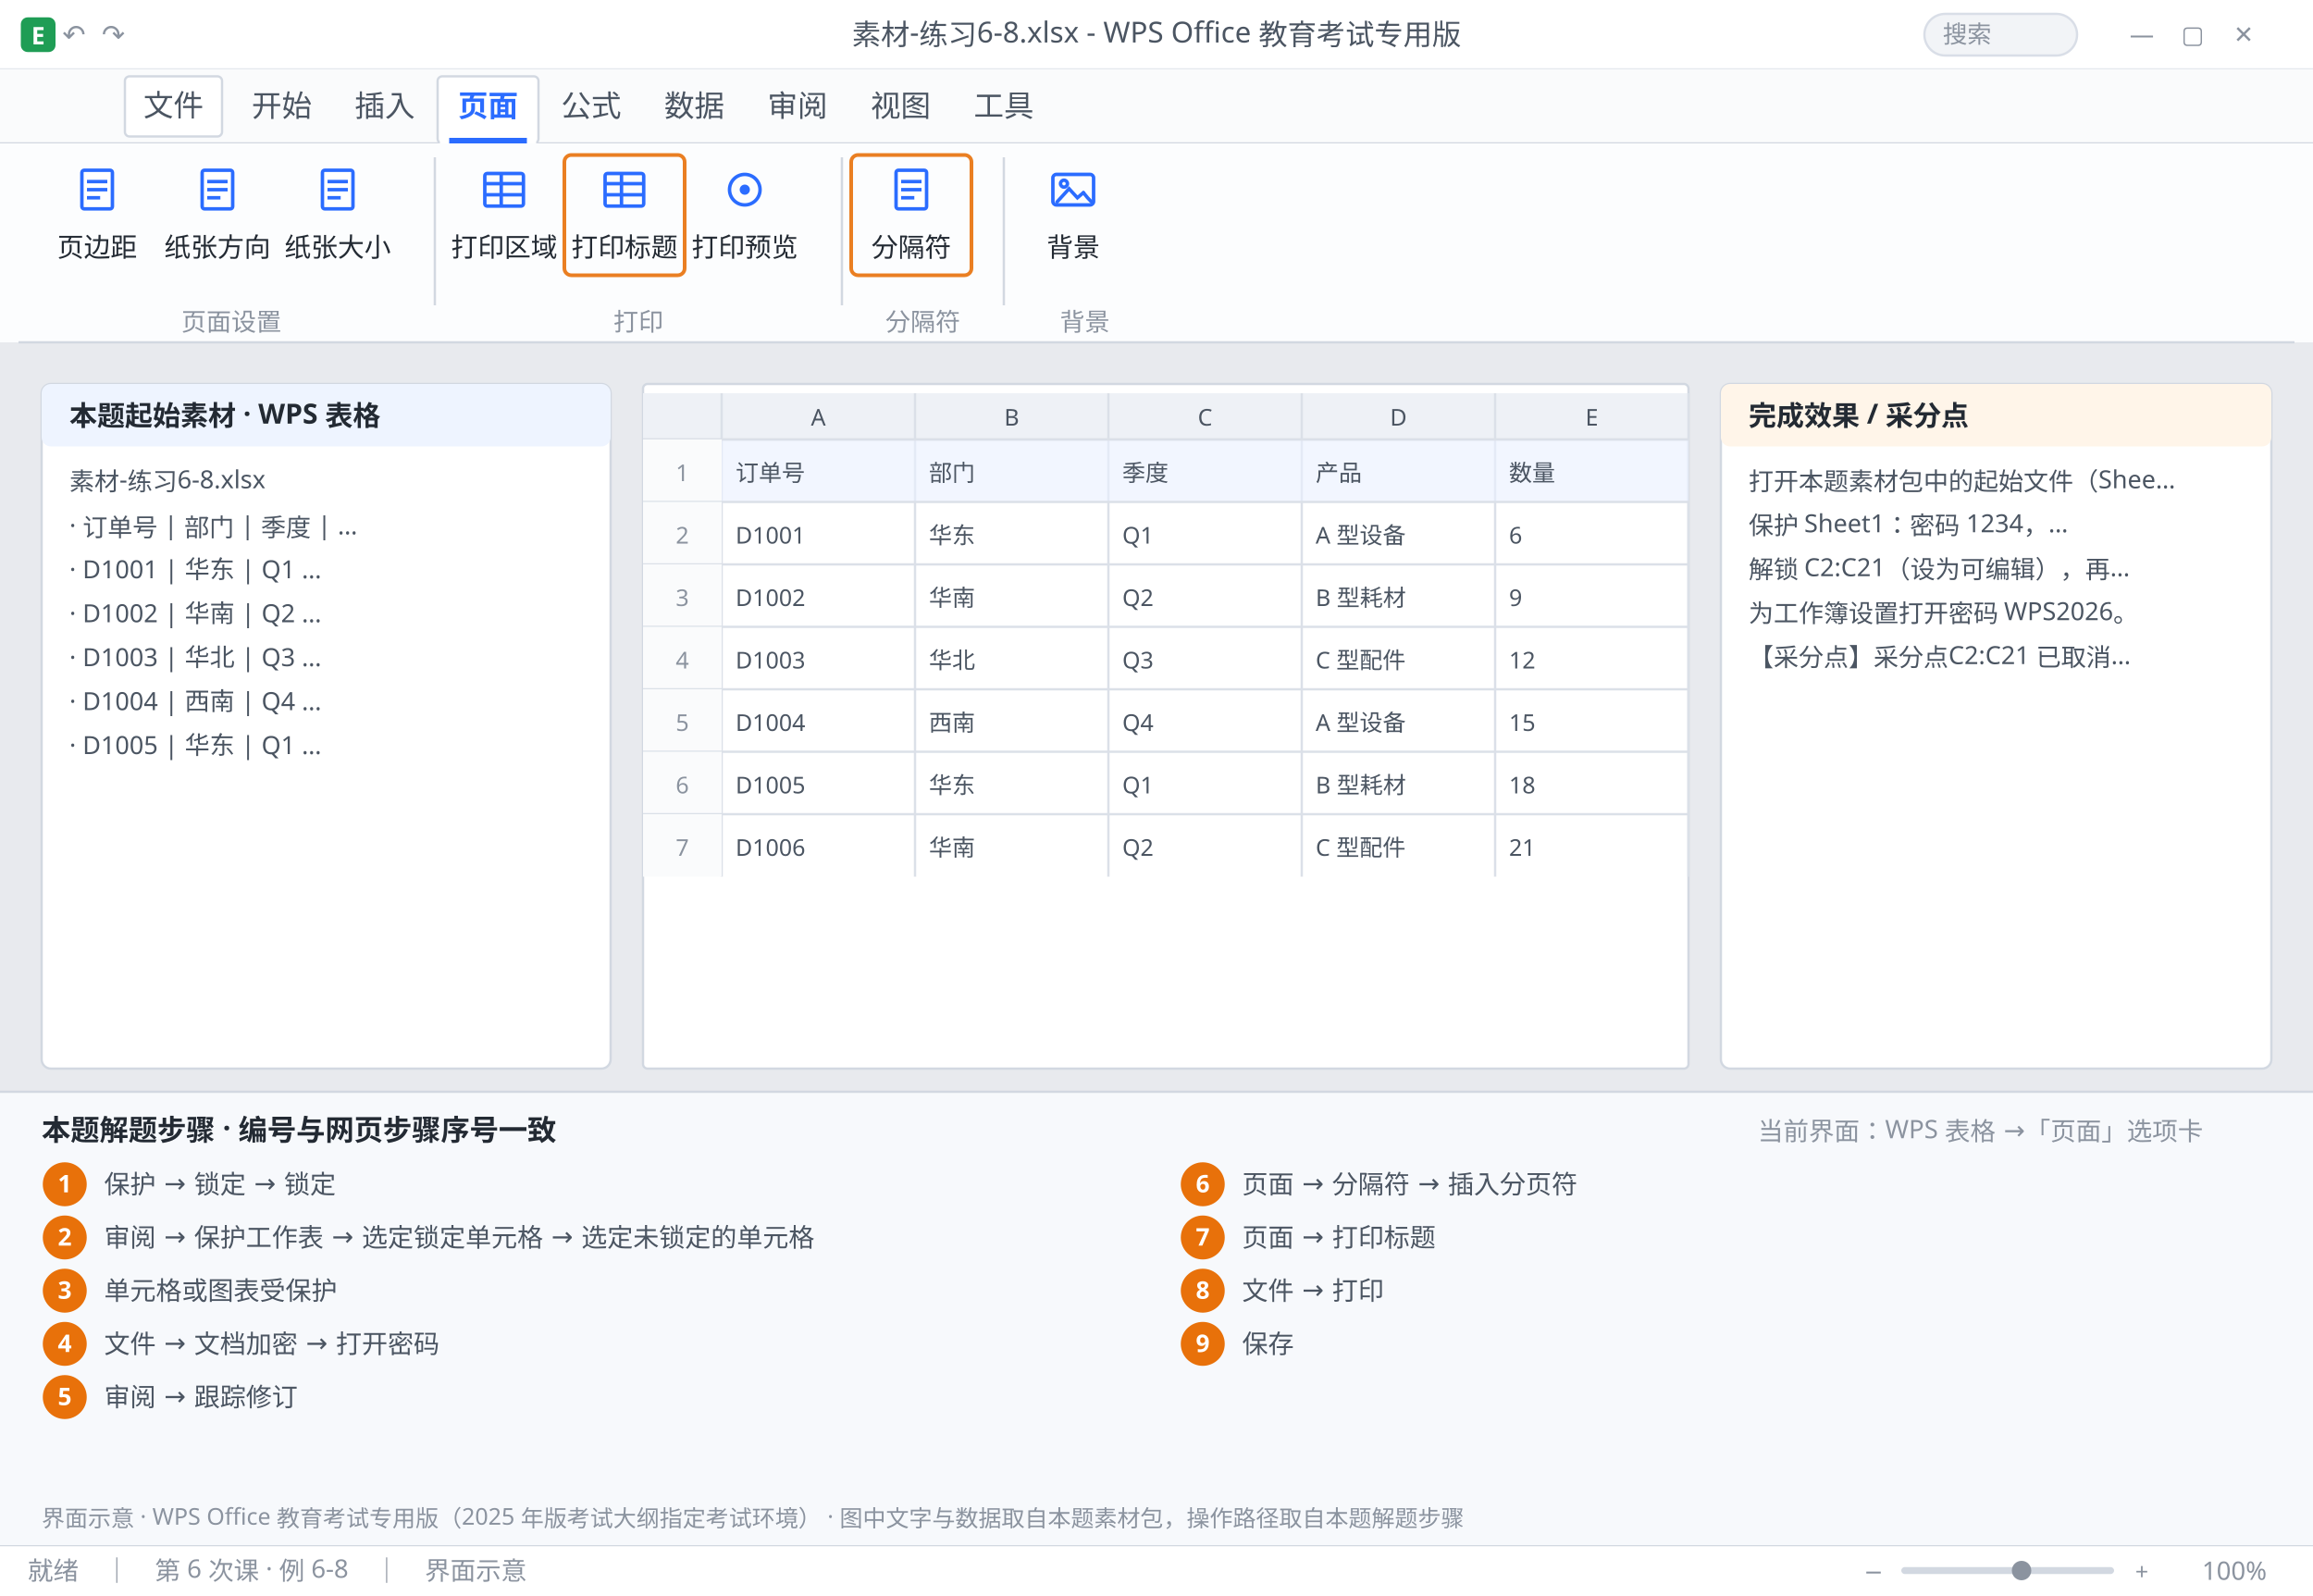
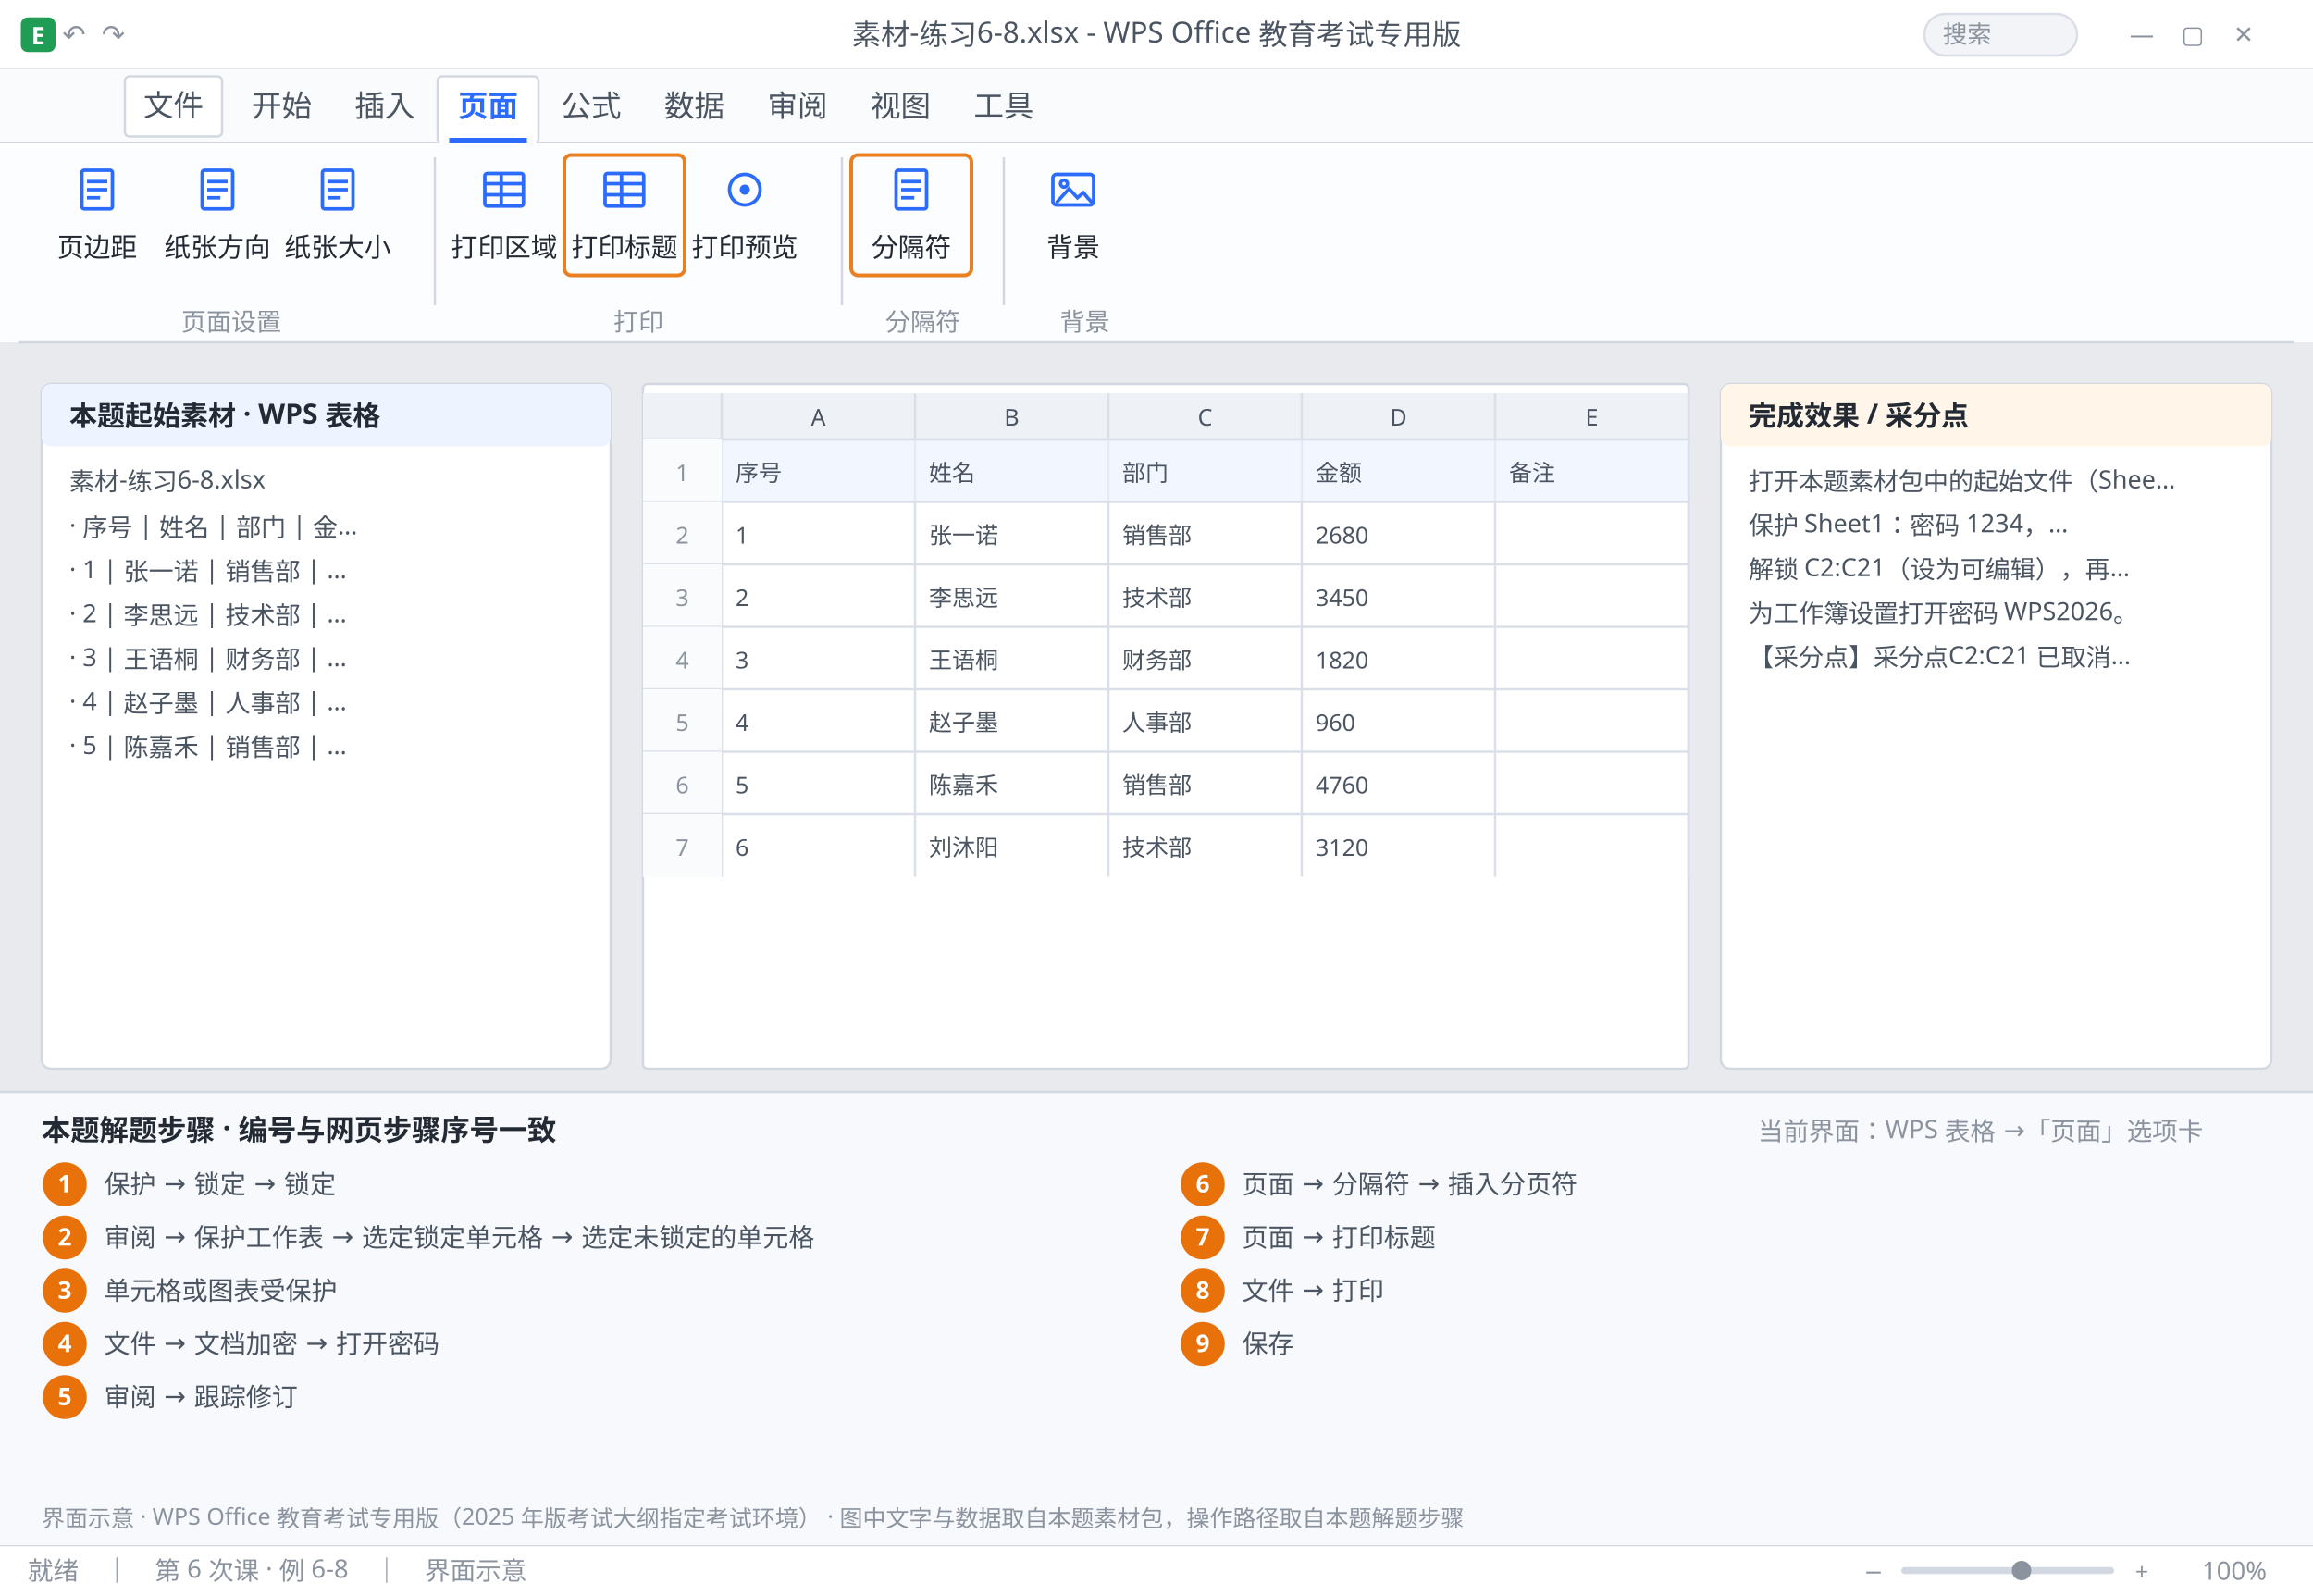
<svg xmlns="http://www.w3.org/2000/svg" viewBox="0 0 1000 690" width="100%" font-family="Microsoft YaHei, Segoe UI, sans-serif">
  <rect x="0.0" y="0.0" width="1000.0" height="690.0" rx="0.0" fill="#ffffff" stroke="none" stroke-width="1" />
  <rect x="0.0" y="0.0" width="1000.0" height="690.0" rx="0.0" fill="none" stroke="#d2d8e1" stroke-width="1" />
  <rect x="0.0" y="0.0" width="1000.0" height="30.0" rx="0.0" fill="#ffffff" stroke="none" stroke-width="1" />
  <line x1="0.0" y1="30.0" x2="1000.0" y2="30.0" stroke="#e4e7ed" stroke-width="1" stroke-linecap="butt" />
  <rect x="9.0" y="7.5" width="15.0" height="15.0" rx="3.0" fill="#1f9d55" stroke="none" stroke-width="0" />
  <text x="16.5" y="19.2" font-size="10.5" fill="#ffffff" text-anchor="middle" font-weight="700">E</text>
  <text x="32.0" y="19.2" font-size="12" fill="#8b939f" text-anchor="middle">↶</text>
  <text x="49.0" y="19.2" font-size="12" fill="#8b939f" text-anchor="middle">↷</text>
  <text x="500.0" y="19.4" font-size="12.5" fill="#4b5562" text-anchor="middle">素材-练习6-8.xlsx - WPS Office 教育考试专用版</text>
  <rect x="832.0" y="6.0" width="66.0" height="18.0" rx="9.0" fill="#f2f4f7" stroke="#d9dee7" stroke-width="1" />
  <text x="840.0" y="18.5" font-size="10.5" fill="#8b939f" text-anchor="start">搜索</text>
  <text x="926.0" y="18.6" font-size="10.5" fill="#8b939f" text-anchor="middle">—</text>
  <text x="948.0" y="18.6" font-size="10.5" fill="#8b939f" text-anchor="middle">▢</text>
  <text x="970.0" y="18.6" font-size="10.5" fill="#8b939f" text-anchor="middle">✕</text>
  <rect x="0.0" y="30.0" width="1000.0" height="32.0" rx="0.0" fill="#fafbfc" stroke="none" stroke-width="1" />
  <line x1="0.0" y1="62.0" x2="1000.0" y2="62.0" stroke="#d2d8e1" stroke-width="1" stroke-linecap="butt" />
  <rect x="54.0" y="33.0" width="42.0" height="26.0" rx="2.0" fill="#ffffff" stroke="#d2d8e1" stroke-width="1" />
  <text x="75.0" y="50.2" font-size="13" fill="#4b5562" text-anchor="middle">文件</text>
  <text x="121.8" y="50.4" font-size="13" fill="#4b5562" text-anchor="middle">开始</text>
  <text x="166.4" y="50.4" font-size="13" fill="#4b5562" text-anchor="middle">插入</text>
  <rect x="189.2" y="33.0" width="43.6" height="29.0" rx="2.0" fill="#ffffff" stroke="#d2d8e1" stroke-width="1" />
  <line x1="190.2" y1="62.0" x2="231.8" y2="62.0" stroke="#ffffff" stroke-width="2" stroke-linecap="butt" />
  <rect x="194.2" y="59.6" width="33.6" height="2.4" rx="0.0" fill="#2b6cff" stroke="none" stroke-width="1" />
  <text x="211.0" y="50.4" font-size="13" fill="#2b6cff" text-anchor="middle" font-weight="700">页面</text>
  <text x="255.6" y="50.4" font-size="13" fill="#4b5562" text-anchor="middle">公式</text>
  <text x="300.2" y="50.4" font-size="13" fill="#4b5562" text-anchor="middle">数据</text>
  <text x="344.8" y="50.4" font-size="13" fill="#4b5562" text-anchor="middle">审阅</text>
  <text x="389.4" y="50.4" font-size="13" fill="#4b5562" text-anchor="middle">视图</text>
  <text x="434.0" y="50.4" font-size="13" fill="#4b5562" text-anchor="middle">工具</text>
  <rect x="0.0" y="62.0" width="1000.0" height="86.0" rx="0.0" fill="#fcfdfe" stroke="none" stroke-width="1" />
  <rect x="0.0" y="148.0" width="1000.0" height="520.0" rx="0.0" fill="#e8eaee" stroke="none" stroke-width="1" />
  <rect x="0.0" y="668.0" width="1000.0" height="22.0" rx="0.0" fill="#ffffff" stroke="none" stroke-width="1" />
  <line x1="0.0" y1="668.0" x2="1000.0" y2="668.0" stroke="#d2d8e1" stroke-width="1" stroke-linecap="butt" />
  <text x="12.0" y="683.0" font-size="11" fill="#8b939f" text-anchor="start">就绪　｜　第 6 次课 · 例 6-8　｜　界面示意</text>
  <text x="810.0" y="683.0" font-size="10" fill="#8b939f" text-anchor="middle">−</text>
  <rect x="822.0" y="677.5" width="92.0" height="3.0" rx="1.5" fill="#d2d8e1" stroke="none" stroke-width="0" />
  <circle cx="874.0" cy="679.0" r="4.2" fill="#8b939f" stroke="none" stroke-width="1" />
  <text x="926.0" y="683.0" font-size="10" fill="#8b939f" text-anchor="middle">+</text>
  <text x="952.0" y="683.0" font-size="11" fill="#8b939f" text-anchor="start">100%</text>
  <rect x="8.0" y="62.0" width="984.0" height="86.0" rx="0.0" fill="#fcfdfe" stroke="none" stroke-width="1" />
  <line x1="8.0" y1="148.0" x2="992.0" y2="148.0" stroke="#d2d8e1" stroke-width="1" stroke-linecap="butt" />
  <rect x="35.4" y="73.6" width="13.2" height="16.7" rx="1.0" fill="#fff" stroke="#2b6cff" stroke-width="1.5" />
  <line x1="37.6" y1="78.5" x2="46.4" y2="78.5" stroke="#2b6cff" stroke-width="1.5" stroke-linecap="butt" />
  <line x1="37.6" y1="82.0" x2="46.4" y2="82.0" stroke="#2b6cff" stroke-width="1.5" stroke-linecap="butt" />
  <line x1="37.6" y1="85.5" x2="43.3" y2="85.5" stroke="#2b6cff" stroke-width="1.5" stroke-linecap="butt" />
  <text x="42.0" y="111.0" font-size="11.5" fill="#232a33" text-anchor="middle">页边距</text>
  <rect x="87.4" y="73.6" width="13.2" height="16.7" rx="1.0" fill="#fff" stroke="#2b6cff" stroke-width="1.5" />
  <line x1="89.6" y1="78.5" x2="98.4" y2="78.5" stroke="#2b6cff" stroke-width="1.5" stroke-linecap="butt" />
  <line x1="89.6" y1="82.0" x2="98.4" y2="82.0" stroke="#2b6cff" stroke-width="1.5" stroke-linecap="butt" />
  <line x1="89.6" y1="85.5" x2="95.3" y2="85.5" stroke="#2b6cff" stroke-width="1.5" stroke-linecap="butt" />
  <text x="94.0" y="111.0" font-size="11.5" fill="#232a33" text-anchor="middle">纸张方向</text>
  <rect x="139.4" y="73.6" width="13.2" height="16.7" rx="1.0" fill="#fff" stroke="#2b6cff" stroke-width="1.5" />
  <line x1="141.6" y1="78.5" x2="150.4" y2="78.5" stroke="#2b6cff" stroke-width="1.5" stroke-linecap="butt" />
  <line x1="141.6" y1="82.0" x2="150.4" y2="82.0" stroke="#2b6cff" stroke-width="1.5" stroke-linecap="butt" />
  <line x1="141.6" y1="85.5" x2="147.3" y2="85.5" stroke="#2b6cff" stroke-width="1.5" stroke-linecap="butt" />
  <text x="146.0" y="111.0" font-size="11.5" fill="#232a33" text-anchor="middle">纸张大小</text>
  <text x="100.0" y="143.0" font-size="10.8" fill="#8b939f" text-anchor="middle">页面设置</text>
  <line x1="188.0" y1="68.0" x2="188.0" y2="132.0" stroke="#d2d8e1" stroke-width="1" stroke-linecap="butt" />
  <rect x="209.6" y="75.0" width="16.7" height="14.1" rx="1.0" fill="none" stroke="#2b6cff" stroke-width="1.5" />
  <line x1="209.6" y1="79.4" x2="226.4" y2="79.4" stroke="#2b6cff" stroke-width="1.5" stroke-linecap="butt" />
  <line x1="209.6" y1="84.2" x2="226.4" y2="84.2" stroke="#2b6cff" stroke-width="1.5" stroke-linecap="butt" />
  <line x1="216.7" y1="75.0" x2="216.7" y2="89.0" stroke="#2b6cff" stroke-width="1.5" stroke-linecap="butt" />
  <text x="218.0" y="111.0" font-size="11.5" fill="#232a33" text-anchor="middle">打印区域</text>
  <rect x="261.6" y="75.0" width="16.7" height="14.1" rx="1.0" fill="none" stroke="#2b6cff" stroke-width="1.5" />
  <line x1="261.6" y1="79.4" x2="278.4" y2="79.4" stroke="#2b6cff" stroke-width="1.5" stroke-linecap="butt" />
  <line x1="261.6" y1="84.2" x2="278.4" y2="84.2" stroke="#2b6cff" stroke-width="1.5" stroke-linecap="butt" />
  <line x1="268.7" y1="75.0" x2="268.7" y2="89.0" stroke="#2b6cff" stroke-width="1.5" stroke-linecap="butt" />
  <text x="270.0" y="111.0" font-size="11.5" fill="#232a33" text-anchor="middle">打印标题</text>
  <circle cx="322.0" cy="82.0" r="6.6" fill="none" stroke="#2b6cff" stroke-width="1.5" />
  <circle cx="322.0" cy="82.0" r="2.2" fill="#2b6cff" stroke="none" stroke-width="0" />
  <text x="322.0" y="111.0" font-size="11.5" fill="#232a33" text-anchor="middle">打印预览</text>
  <text x="276.0" y="143.0" font-size="10.8" fill="#8b939f" text-anchor="middle">打印</text>
  <line x1="364.0" y1="68.0" x2="364.0" y2="132.0" stroke="#d2d8e1" stroke-width="1" stroke-linecap="butt" />
  <rect x="387.4" y="73.6" width="13.2" height="16.7" rx="1.0" fill="#fff" stroke="#2b6cff" stroke-width="1.5" />
  <line x1="389.6" y1="78.5" x2="398.4" y2="78.5" stroke="#2b6cff" stroke-width="1.5" stroke-linecap="butt" />
  <line x1="389.6" y1="82.0" x2="398.4" y2="82.0" stroke="#2b6cff" stroke-width="1.5" stroke-linecap="butt" />
  <line x1="389.6" y1="85.5" x2="395.3" y2="85.5" stroke="#2b6cff" stroke-width="1.5" stroke-linecap="butt" />
  <text x="394.0" y="111.0" font-size="11.5" fill="#232a33" text-anchor="middle">分隔符</text>
  <text x="399.0" y="143.0" font-size="10.8" fill="#8b939f" text-anchor="middle">分隔符</text>
  <line x1="434.0" y1="68.0" x2="434.0" y2="132.0" stroke="#d2d8e1" stroke-width="1" stroke-linecap="butt" />
  <rect x="455.2" y="75.4" width="17.6" height="13.2" rx="1.5" fill="none" stroke="#2b6cff" stroke-width="1.5" />
  <circle cx="460.0" cy="79.4" r="1.5" fill="none" stroke="#2b6cff" stroke-width="1.5" />
  <path d="M457.0 87.3 L462.2 81.6 L465.8 85.5 L468.4 83.3" fill="none" stroke="#2b6cff" stroke-width="1.5" stroke-linecap="round" />
  <path d="M468.4 83.3 L470.2 85.5 L471.9 87.3" fill="none" stroke="#2b6cff" stroke-width="1.5" stroke-linecap="round" />
  <text x="464.0" y="111.0" font-size="11.5" fill="#232a33" text-anchor="middle">背景</text>
  <text x="469.0" y="143.0" font-size="10.8" fill="#8b939f" text-anchor="middle">背景</text>
  <rect x="244.0" y="67.0" width="52.0" height="52.0" rx="3.0" fill="none" stroke="#e8710a" stroke-width="1.6" opacity="0.9" />
  <rect x="368.0" y="67.0" width="52.0" height="52.0" rx="3.0" fill="none" stroke="#e8710a" stroke-width="1.6" opacity="0.9" />
  <rect x="0.0" y="156.0" width="1000.0" height="316.0" rx="0.0" fill="#e8eaee" stroke="none" stroke-width="1" />
  <rect x="18.0" y="166.0" width="246.0" height="296.0" rx="4.0" fill="#ffffff" stroke="#d2d8e1" stroke-width="1" />
  <rect x="18.0" y="166.0" width="246.0" height="27.0" rx="4.0" fill="#eef4ff" stroke="none" stroke-width="0" />
  <text x="30.0" y="184.0" font-size="12" fill="#232a33" text-anchor="start" font-weight="700">本题起始素材 · WPS 表格</text>
  <text x="30.0" y="212.0" font-size="10.8" fill="#4b5562" text-anchor="start">素材-练习6-8.xlsx</text>
-   <text x="30.0" y="231.0" font-size="10.8" fill="#4b5562" text-anchor="start">· 订单号 | 部门 | 季度 | …</text>
-   <text x="30.0" y="250.0" font-size="10.8" fill="#4b5562" text-anchor="start">· D1001 | 华东 | Q1 …</text>
-   <text x="30.0" y="269.0" font-size="10.8" fill="#4b5562" text-anchor="start">· D1002 | 华南 | Q2 …</text>
-   <text x="30.0" y="288.0" font-size="10.8" fill="#4b5562" text-anchor="start">· D1003 | 华北 | Q3 …</text>
-   <text x="30.0" y="307.0" font-size="10.8" fill="#4b5562" text-anchor="start">· D1004 | 西南 | Q4 …</text>
-   <text x="30.0" y="326.0" font-size="10.8" fill="#4b5562" text-anchor="start">· D1005 | 华东 | Q1 …</text>
+   <text x="30.0" y="231.0" font-size="10.8" fill="#4b5562" text-anchor="start">· 序号 | 姓名 | 部门 | 金…</text>
+   <text x="30.0" y="250.0" font-size="10.8" fill="#4b5562" text-anchor="start">· 1 | 张一诺 | 销售部 | …</text>
+   <text x="30.0" y="269.0" font-size="10.8" fill="#4b5562" text-anchor="start">· 2 | 李思远 | 技术部 | …</text>
+   <text x="30.0" y="288.0" font-size="10.8" fill="#4b5562" text-anchor="start">· 3 | 王语桐 | 财务部 | …</text>
+   <text x="30.0" y="307.0" font-size="10.8" fill="#4b5562" text-anchor="start">· 4 | 赵子墨 | 人事部 | …</text>
+   <text x="30.0" y="326.0" font-size="10.8" fill="#4b5562" text-anchor="start">· 5 | 陈嘉禾 | 销售部 | …</text>
  <rect x="278.0" y="166.0" width="452.0" height="296.0" rx="2.0" fill="#ffffff" stroke="#d2d8e1" stroke-width="1" />
  <rect x="278.0" y="170.0" width="452.0" height="20.0" rx="0.0" fill="#eef1f6" stroke="none" stroke-width="1" />
  <line x1="278.0" y1="190.0" x2="730.0" y2="190.0" stroke="#dbe0e8" stroke-width="1" stroke-linecap="butt" />
  <line x1="312.0" y1="170.0" x2="312.0" y2="379.0" stroke="#dbe0e8" stroke-width="1" stroke-linecap="butt" />
  <text x="353.8" y="184.0" font-size="10" fill="#4b5562" text-anchor="middle">A</text>
  <line x1="395.6" y1="170.0" x2="395.6" y2="379.0" stroke="#dbe0e8" stroke-width="1" stroke-linecap="butt" />
  <text x="437.4" y="184.0" font-size="10" fill="#4b5562" text-anchor="middle">B</text>
  <line x1="479.2" y1="170.0" x2="479.2" y2="379.0" stroke="#dbe0e8" stroke-width="1" stroke-linecap="butt" />
  <text x="521.0" y="184.0" font-size="10" fill="#4b5562" text-anchor="middle">C</text>
  <line x1="562.8" y1="170.0" x2="562.8" y2="379.0" stroke="#dbe0e8" stroke-width="1" stroke-linecap="butt" />
  <text x="604.6" y="184.0" font-size="10" fill="#4b5562" text-anchor="middle">D</text>
  <line x1="646.4" y1="170.0" x2="646.4" y2="379.0" stroke="#dbe0e8" stroke-width="1" stroke-linecap="butt" />
  <text x="688.2" y="184.0" font-size="10" fill="#4b5562" text-anchor="middle">E</text>
  <line x1="730.0" y1="170.0" x2="730.0" y2="379.0" stroke="#dbe0e8" stroke-width="1" stroke-linecap="butt" />
  <rect x="278.0" y="190.0" width="452.0" height="27.0" rx="0.0" fill="#e9f0ff" stroke="none" stroke-width="0" opacity="0.6" />
  <line x1="278.0" y1="190.0" x2="730.0" y2="190.0" stroke="#dbe0e8" stroke-width="1" stroke-linecap="butt" />
  <rect x="278.0" y="190.0" width="34.0" height="27.0" rx="0.0" fill="#fafbfc" stroke="none" stroke-width="1" />
  <text x="295.0" y="208.0" font-size="10" fill="#8b939f" text-anchor="middle">1</text>
-   <text x="318.0" y="208.0" font-size="10" fill="#4b5562" text-anchor="start">订单号</text>
-   <text x="401.6" y="208.0" font-size="10" fill="#4b5562" text-anchor="start">部门</text>
-   <text x="485.2" y="208.0" font-size="10" fill="#4b5562" text-anchor="start">季度</text>
-   <text x="568.8" y="208.0" font-size="10" fill="#4b5562" text-anchor="start">产品</text>
-   <text x="652.4" y="208.0" font-size="10" fill="#4b5562" text-anchor="start">数量</text>
+   <text x="318.0" y="208.0" font-size="10" fill="#4b5562" text-anchor="start">序号</text>
+   <text x="401.6" y="208.0" font-size="10" fill="#4b5562" text-anchor="start">姓名</text>
+   <text x="485.2" y="208.0" font-size="10" fill="#4b5562" text-anchor="start">部门</text>
+   <text x="568.8" y="208.0" font-size="10" fill="#4b5562" text-anchor="start">金额</text>
+   <text x="652.4" y="208.0" font-size="10" fill="#4b5562" text-anchor="start">备注</text>
  <line x1="278.0" y1="217.0" x2="730.0" y2="217.0" stroke="#dbe0e8" stroke-width="1" stroke-linecap="butt" />
  <rect x="278.0" y="217.0" width="34.0" height="27.0" rx="0.0" fill="#fafbfc" stroke="none" stroke-width="1" />
  <text x="295.0" y="235.0" font-size="10" fill="#8b939f" text-anchor="middle">2</text>
-   <text x="318.0" y="235.0" font-size="10" fill="#4b5562" text-anchor="start">D1001</text>
-   <text x="401.6" y="235.0" font-size="10" fill="#4b5562" text-anchor="start">华东</text>
-   <text x="485.2" y="235.0" font-size="10" fill="#4b5562" text-anchor="start">Q1</text>
-   <text x="568.8" y="235.0" font-size="10" fill="#4b5562" text-anchor="start">A 型设备</text>
-   <text x="652.4" y="235.0" font-size="10" fill="#4b5562" text-anchor="start">6</text>
+   <text x="318.0" y="235.0" font-size="10" fill="#4b5562" text-anchor="start">1</text>
+   <text x="401.6" y="235.0" font-size="10" fill="#4b5562" text-anchor="start">张一诺</text>
+   <text x="485.2" y="235.0" font-size="10" fill="#4b5562" text-anchor="start">销售部</text>
+   <text x="568.8" y="235.0" font-size="10" fill="#4b5562" text-anchor="start">2680</text>
+   <text x="652.4" y="235.0" font-size="10" fill="#4b5562" text-anchor="start" />
  <line x1="278.0" y1="244.0" x2="730.0" y2="244.0" stroke="#dbe0e8" stroke-width="1" stroke-linecap="butt" />
  <rect x="278.0" y="244.0" width="34.0" height="27.0" rx="0.0" fill="#fafbfc" stroke="none" stroke-width="1" />
  <text x="295.0" y="262.0" font-size="10" fill="#8b939f" text-anchor="middle">3</text>
-   <text x="318.0" y="262.0" font-size="10" fill="#4b5562" text-anchor="start">D1002</text>
-   <text x="401.6" y="262.0" font-size="10" fill="#4b5562" text-anchor="start">华南</text>
-   <text x="485.2" y="262.0" font-size="10" fill="#4b5562" text-anchor="start">Q2</text>
-   <text x="568.8" y="262.0" font-size="10" fill="#4b5562" text-anchor="start">B 型耗材</text>
-   <text x="652.4" y="262.0" font-size="10" fill="#4b5562" text-anchor="start">9</text>
+   <text x="318.0" y="262.0" font-size="10" fill="#4b5562" text-anchor="start">2</text>
+   <text x="401.6" y="262.0" font-size="10" fill="#4b5562" text-anchor="start">李思远</text>
+   <text x="485.2" y="262.0" font-size="10" fill="#4b5562" text-anchor="start">技术部</text>
+   <text x="568.8" y="262.0" font-size="10" fill="#4b5562" text-anchor="start">3450</text>
+   <text x="652.4" y="262.0" font-size="10" fill="#4b5562" text-anchor="start" />
  <line x1="278.0" y1="271.0" x2="730.0" y2="271.0" stroke="#dbe0e8" stroke-width="1" stroke-linecap="butt" />
  <rect x="278.0" y="271.0" width="34.0" height="27.0" rx="0.0" fill="#fafbfc" stroke="none" stroke-width="1" />
  <text x="295.0" y="289.0" font-size="10" fill="#8b939f" text-anchor="middle">4</text>
-   <text x="318.0" y="289.0" font-size="10" fill="#4b5562" text-anchor="start">D1003</text>
-   <text x="401.6" y="289.0" font-size="10" fill="#4b5562" text-anchor="start">华北</text>
-   <text x="485.2" y="289.0" font-size="10" fill="#4b5562" text-anchor="start">Q3</text>
-   <text x="568.8" y="289.0" font-size="10" fill="#4b5562" text-anchor="start">C 型配件</text>
-   <text x="652.4" y="289.0" font-size="10" fill="#4b5562" text-anchor="start">12</text>
+   <text x="318.0" y="289.0" font-size="10" fill="#4b5562" text-anchor="start">3</text>
+   <text x="401.6" y="289.0" font-size="10" fill="#4b5562" text-anchor="start">王语桐</text>
+   <text x="485.2" y="289.0" font-size="10" fill="#4b5562" text-anchor="start">财务部</text>
+   <text x="568.8" y="289.0" font-size="10" fill="#4b5562" text-anchor="start">1820</text>
+   <text x="652.4" y="289.0" font-size="10" fill="#4b5562" text-anchor="start" />
  <line x1="278.0" y1="298.0" x2="730.0" y2="298.0" stroke="#dbe0e8" stroke-width="1" stroke-linecap="butt" />
  <rect x="278.0" y="298.0" width="34.0" height="27.0" rx="0.0" fill="#fafbfc" stroke="none" stroke-width="1" />
  <text x="295.0" y="316.0" font-size="10" fill="#8b939f" text-anchor="middle">5</text>
-   <text x="318.0" y="316.0" font-size="10" fill="#4b5562" text-anchor="start">D1004</text>
-   <text x="401.6" y="316.0" font-size="10" fill="#4b5562" text-anchor="start">西南</text>
-   <text x="485.2" y="316.0" font-size="10" fill="#4b5562" text-anchor="start">Q4</text>
-   <text x="568.8" y="316.0" font-size="10" fill="#4b5562" text-anchor="start">A 型设备</text>
-   <text x="652.4" y="316.0" font-size="10" fill="#4b5562" text-anchor="start">15</text>
+   <text x="318.0" y="316.0" font-size="10" fill="#4b5562" text-anchor="start">4</text>
+   <text x="401.6" y="316.0" font-size="10" fill="#4b5562" text-anchor="start">赵子墨</text>
+   <text x="485.2" y="316.0" font-size="10" fill="#4b5562" text-anchor="start">人事部</text>
+   <text x="568.8" y="316.0" font-size="10" fill="#4b5562" text-anchor="start">960</text>
+   <text x="652.4" y="316.0" font-size="10" fill="#4b5562" text-anchor="start" />
  <line x1="278.0" y1="325.0" x2="730.0" y2="325.0" stroke="#dbe0e8" stroke-width="1" stroke-linecap="butt" />
  <rect x="278.0" y="325.0" width="34.0" height="27.0" rx="0.0" fill="#fafbfc" stroke="none" stroke-width="1" />
  <text x="295.0" y="343.0" font-size="10" fill="#8b939f" text-anchor="middle">6</text>
-   <text x="318.0" y="343.0" font-size="10" fill="#4b5562" text-anchor="start">D1005</text>
-   <text x="401.6" y="343.0" font-size="10" fill="#4b5562" text-anchor="start">华东</text>
-   <text x="485.2" y="343.0" font-size="10" fill="#4b5562" text-anchor="start">Q1</text>
-   <text x="568.8" y="343.0" font-size="10" fill="#4b5562" text-anchor="start">B 型耗材</text>
-   <text x="652.4" y="343.0" font-size="10" fill="#4b5562" text-anchor="start">18</text>
+   <text x="318.0" y="343.0" font-size="10" fill="#4b5562" text-anchor="start">5</text>
+   <text x="401.6" y="343.0" font-size="10" fill="#4b5562" text-anchor="start">陈嘉禾</text>
+   <text x="485.2" y="343.0" font-size="10" fill="#4b5562" text-anchor="start">销售部</text>
+   <text x="568.8" y="343.0" font-size="10" fill="#4b5562" text-anchor="start">4760</text>
+   <text x="652.4" y="343.0" font-size="10" fill="#4b5562" text-anchor="start" />
  <line x1="278.0" y1="352.0" x2="730.0" y2="352.0" stroke="#dbe0e8" stroke-width="1" stroke-linecap="butt" />
  <rect x="278.0" y="352.0" width="34.0" height="27.0" rx="0.0" fill="#fafbfc" stroke="none" stroke-width="1" />
  <text x="295.0" y="370.0" font-size="10" fill="#8b939f" text-anchor="middle">7</text>
-   <text x="318.0" y="370.0" font-size="10" fill="#4b5562" text-anchor="start">D1006</text>
-   <text x="401.6" y="370.0" font-size="10" fill="#4b5562" text-anchor="start">华南</text>
-   <text x="485.2" y="370.0" font-size="10" fill="#4b5562" text-anchor="start">Q2</text>
-   <text x="568.8" y="370.0" font-size="10" fill="#4b5562" text-anchor="start">C 型配件</text>
-   <text x="652.4" y="370.0" font-size="10" fill="#4b5562" text-anchor="start">21</text>
+   <text x="318.0" y="370.0" font-size="10" fill="#4b5562" text-anchor="start">6</text>
+   <text x="401.6" y="370.0" font-size="10" fill="#4b5562" text-anchor="start">刘沐阳</text>
+   <text x="485.2" y="370.0" font-size="10" fill="#4b5562" text-anchor="start">技术部</text>
+   <text x="568.8" y="370.0" font-size="10" fill="#4b5562" text-anchor="start">3120</text>
+   <text x="652.4" y="370.0" font-size="10" fill="#4b5562" text-anchor="start" />
  <rect x="744.0" y="166.0" width="238.0" height="296.0" rx="4.0" fill="#ffffff" stroke="#d2d8e1" stroke-width="1" />
  <rect x="744.0" y="166.0" width="238.0" height="27.0" rx="4.0" fill="#fff5e9" stroke="none" stroke-width="0" />
  <text x="756.0" y="184.0" font-size="12" fill="#232a33" text-anchor="start" font-weight="700">完成效果 / 采分点</text>
  <text x="756.0" y="212.0" font-size="10.8" fill="#4b5562" text-anchor="start">打开本题素材包中的起始文件（Shee…</text>
  <text x="756.0" y="231.0" font-size="10.8" fill="#4b5562" text-anchor="start">保护 Sheet1：密码 1234，…</text>
  <text x="756.0" y="250.0" font-size="10.8" fill="#4b5562" text-anchor="start">解锁 C2:C21（设为可编辑），再…</text>
  <text x="756.0" y="269.0" font-size="10.8" fill="#4b5562" text-anchor="start">为工作簿设置打开密码 WPS2026。</text>
  <text x="756.0" y="288.0" font-size="10.8" fill="#4b5562" text-anchor="start">【采分点】采分点C2:C21 已取消…</text>
  <rect x="0.0" y="472.0" width="1000.0" height="196.0" rx="0.0" fill="#f7f9fc" stroke="none" stroke-width="1" />
  <line x1="0.0" y1="472.0" x2="1000.0" y2="472.0" stroke="#d2d8e1" stroke-width="1" stroke-linecap="butt" />
  <text x="18.0" y="493.0" font-size="12.5" fill="#232a33" text-anchor="start" font-weight="700">本题解题步骤 · 编号与网页步骤序号一致</text>
  <text x="760.0" y="493.0" font-size="11" fill="#8b939f" text-anchor="start">当前界面：WPS 表格 →「页面」选项卡</text>
  <circle cx="28.0" cy="512.0" r="9.5" fill="#e8710a" stroke="none" stroke-width="1" />
  <text x="28.0" y="515.5" font-size="10.5" fill="#ffffff" text-anchor="middle" font-weight="700">1</text>
  <text x="45.0" y="516.0" font-size="11.2" fill="#4b5562" text-anchor="start">保护 → 锁定 → 锁定</text>
  <circle cx="28.0" cy="535.0" r="9.5" fill="#e8710a" stroke="none" stroke-width="1" />
  <text x="28.0" y="538.5" font-size="10.5" fill="#ffffff" text-anchor="middle" font-weight="700">2</text>
  <text x="45.0" y="539.0" font-size="11.2" fill="#4b5562" text-anchor="start">审阅 → 保护工作表 → 选定锁定单元格 → 选定未锁定的单元格</text>
  <circle cx="28.0" cy="558.0" r="9.5" fill="#e8710a" stroke="none" stroke-width="1" />
  <text x="28.0" y="561.5" font-size="10.5" fill="#ffffff" text-anchor="middle" font-weight="700">3</text>
  <text x="45.0" y="562.0" font-size="11.2" fill="#4b5562" text-anchor="start">单元格或图表受保护</text>
  <circle cx="28.0" cy="581.0" r="9.5" fill="#e8710a" stroke="none" stroke-width="1" />
  <text x="28.0" y="584.5" font-size="10.5" fill="#ffffff" text-anchor="middle" font-weight="700">4</text>
  <text x="45.0" y="585.0" font-size="11.2" fill="#4b5562" text-anchor="start">文件 → 文档加密 → 打开密码</text>
  <circle cx="28.0" cy="604.0" r="9.5" fill="#e8710a" stroke="none" stroke-width="1" />
  <text x="28.0" y="607.5" font-size="10.5" fill="#ffffff" text-anchor="middle" font-weight="700">5</text>
  <text x="45.0" y="608.0" font-size="11.2" fill="#4b5562" text-anchor="start">审阅 → 跟踪修订</text>
  <circle cx="520.0" cy="512.0" r="9.5" fill="#e8710a" stroke="none" stroke-width="1" />
  <text x="520.0" y="515.5" font-size="10.5" fill="#ffffff" text-anchor="middle" font-weight="700">6</text>
  <text x="537.0" y="516.0" font-size="11.2" fill="#4b5562" text-anchor="start">页面 → 分隔符 → 插入分页符</text>
  <circle cx="520.0" cy="535.0" r="9.5" fill="#e8710a" stroke="none" stroke-width="1" />
  <text x="520.0" y="538.5" font-size="10.5" fill="#ffffff" text-anchor="middle" font-weight="700">7</text>
  <text x="537.0" y="539.0" font-size="11.2" fill="#4b5562" text-anchor="start">页面 → 打印标题</text>
  <circle cx="520.0" cy="558.0" r="9.5" fill="#e8710a" stroke="none" stroke-width="1" />
  <text x="520.0" y="561.5" font-size="10.5" fill="#ffffff" text-anchor="middle" font-weight="700">8</text>
  <text x="537.0" y="562.0" font-size="11.2" fill="#4b5562" text-anchor="start">文件 → 打印</text>
  <circle cx="520.0" cy="581.0" r="9.5" fill="#e8710a" stroke="none" stroke-width="1" />
  <text x="520.0" y="584.5" font-size="10.5" fill="#ffffff" text-anchor="middle" font-weight="700">9</text>
  <text x="537.0" y="585.0" font-size="11.2" fill="#4b5562" text-anchor="start">保存</text>
  <text x="18.0" y="660.0" font-size="10" fill="#8b939f" text-anchor="start">界面示意 · WPS Office 教育考试专用版（2025 年版考试大纲指定考试环境） · 图中文字与数据取自本题素材包，操作路径取自本题解题步骤</text>
</svg>
